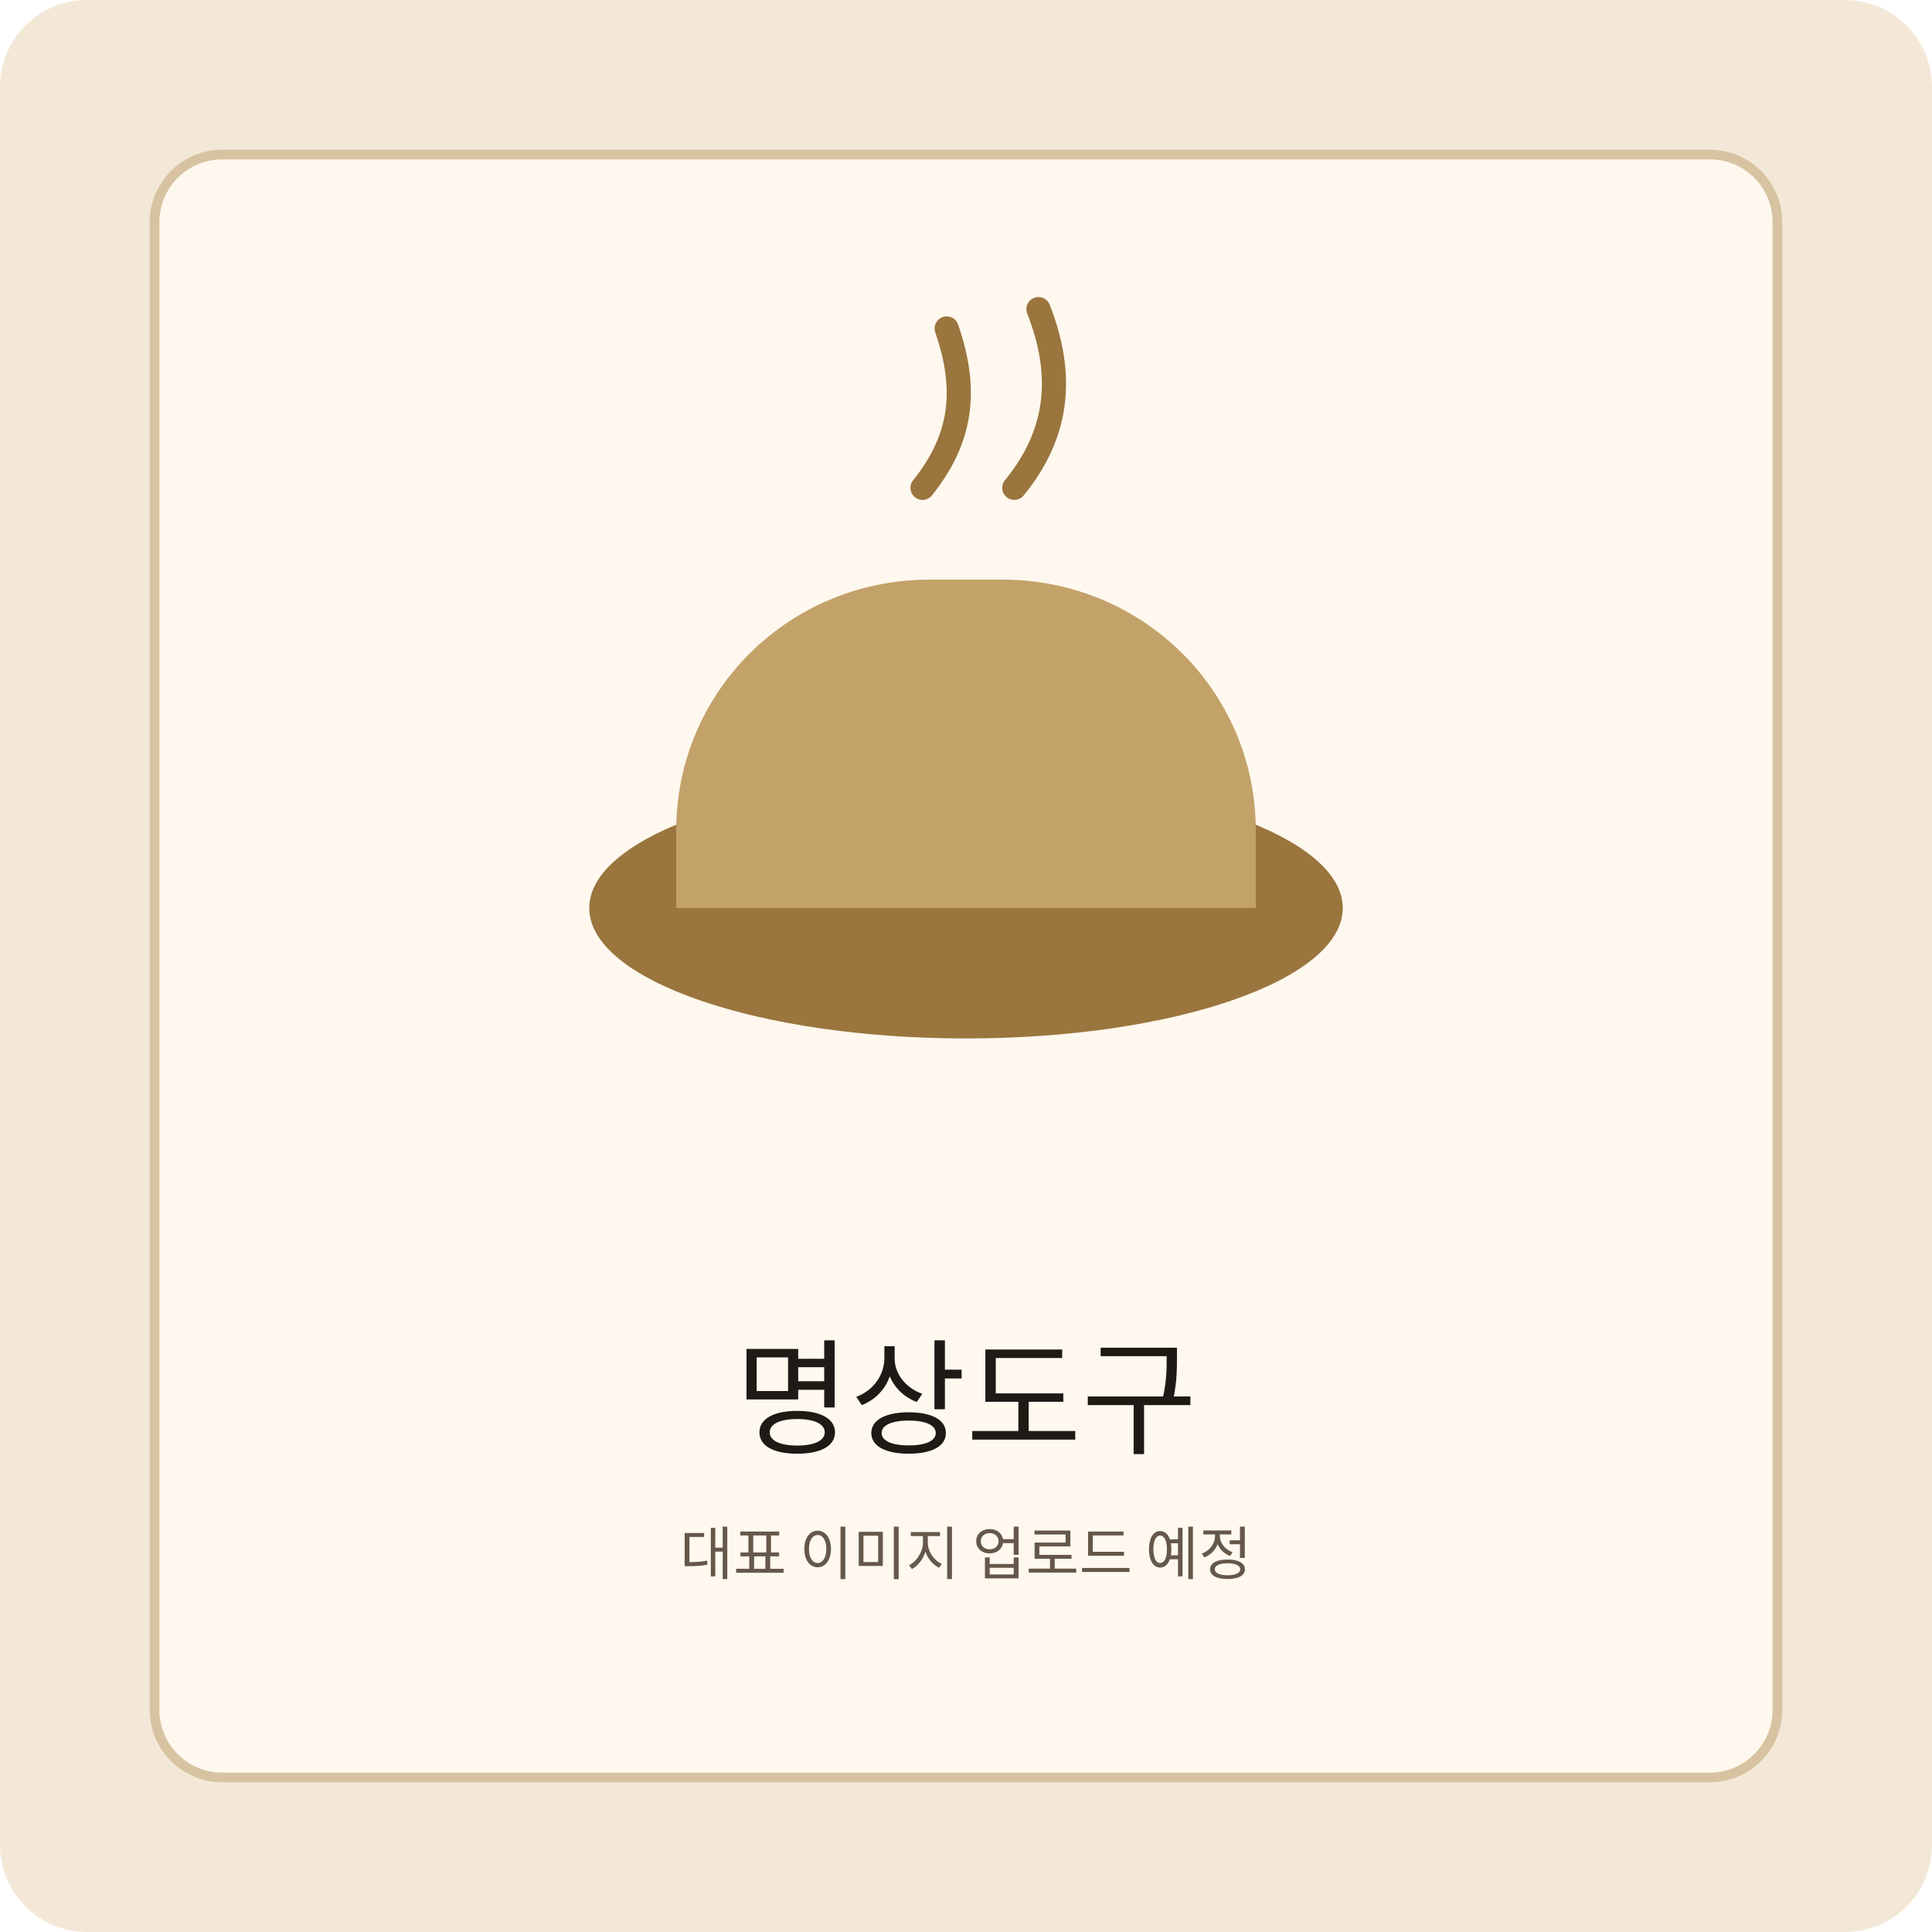
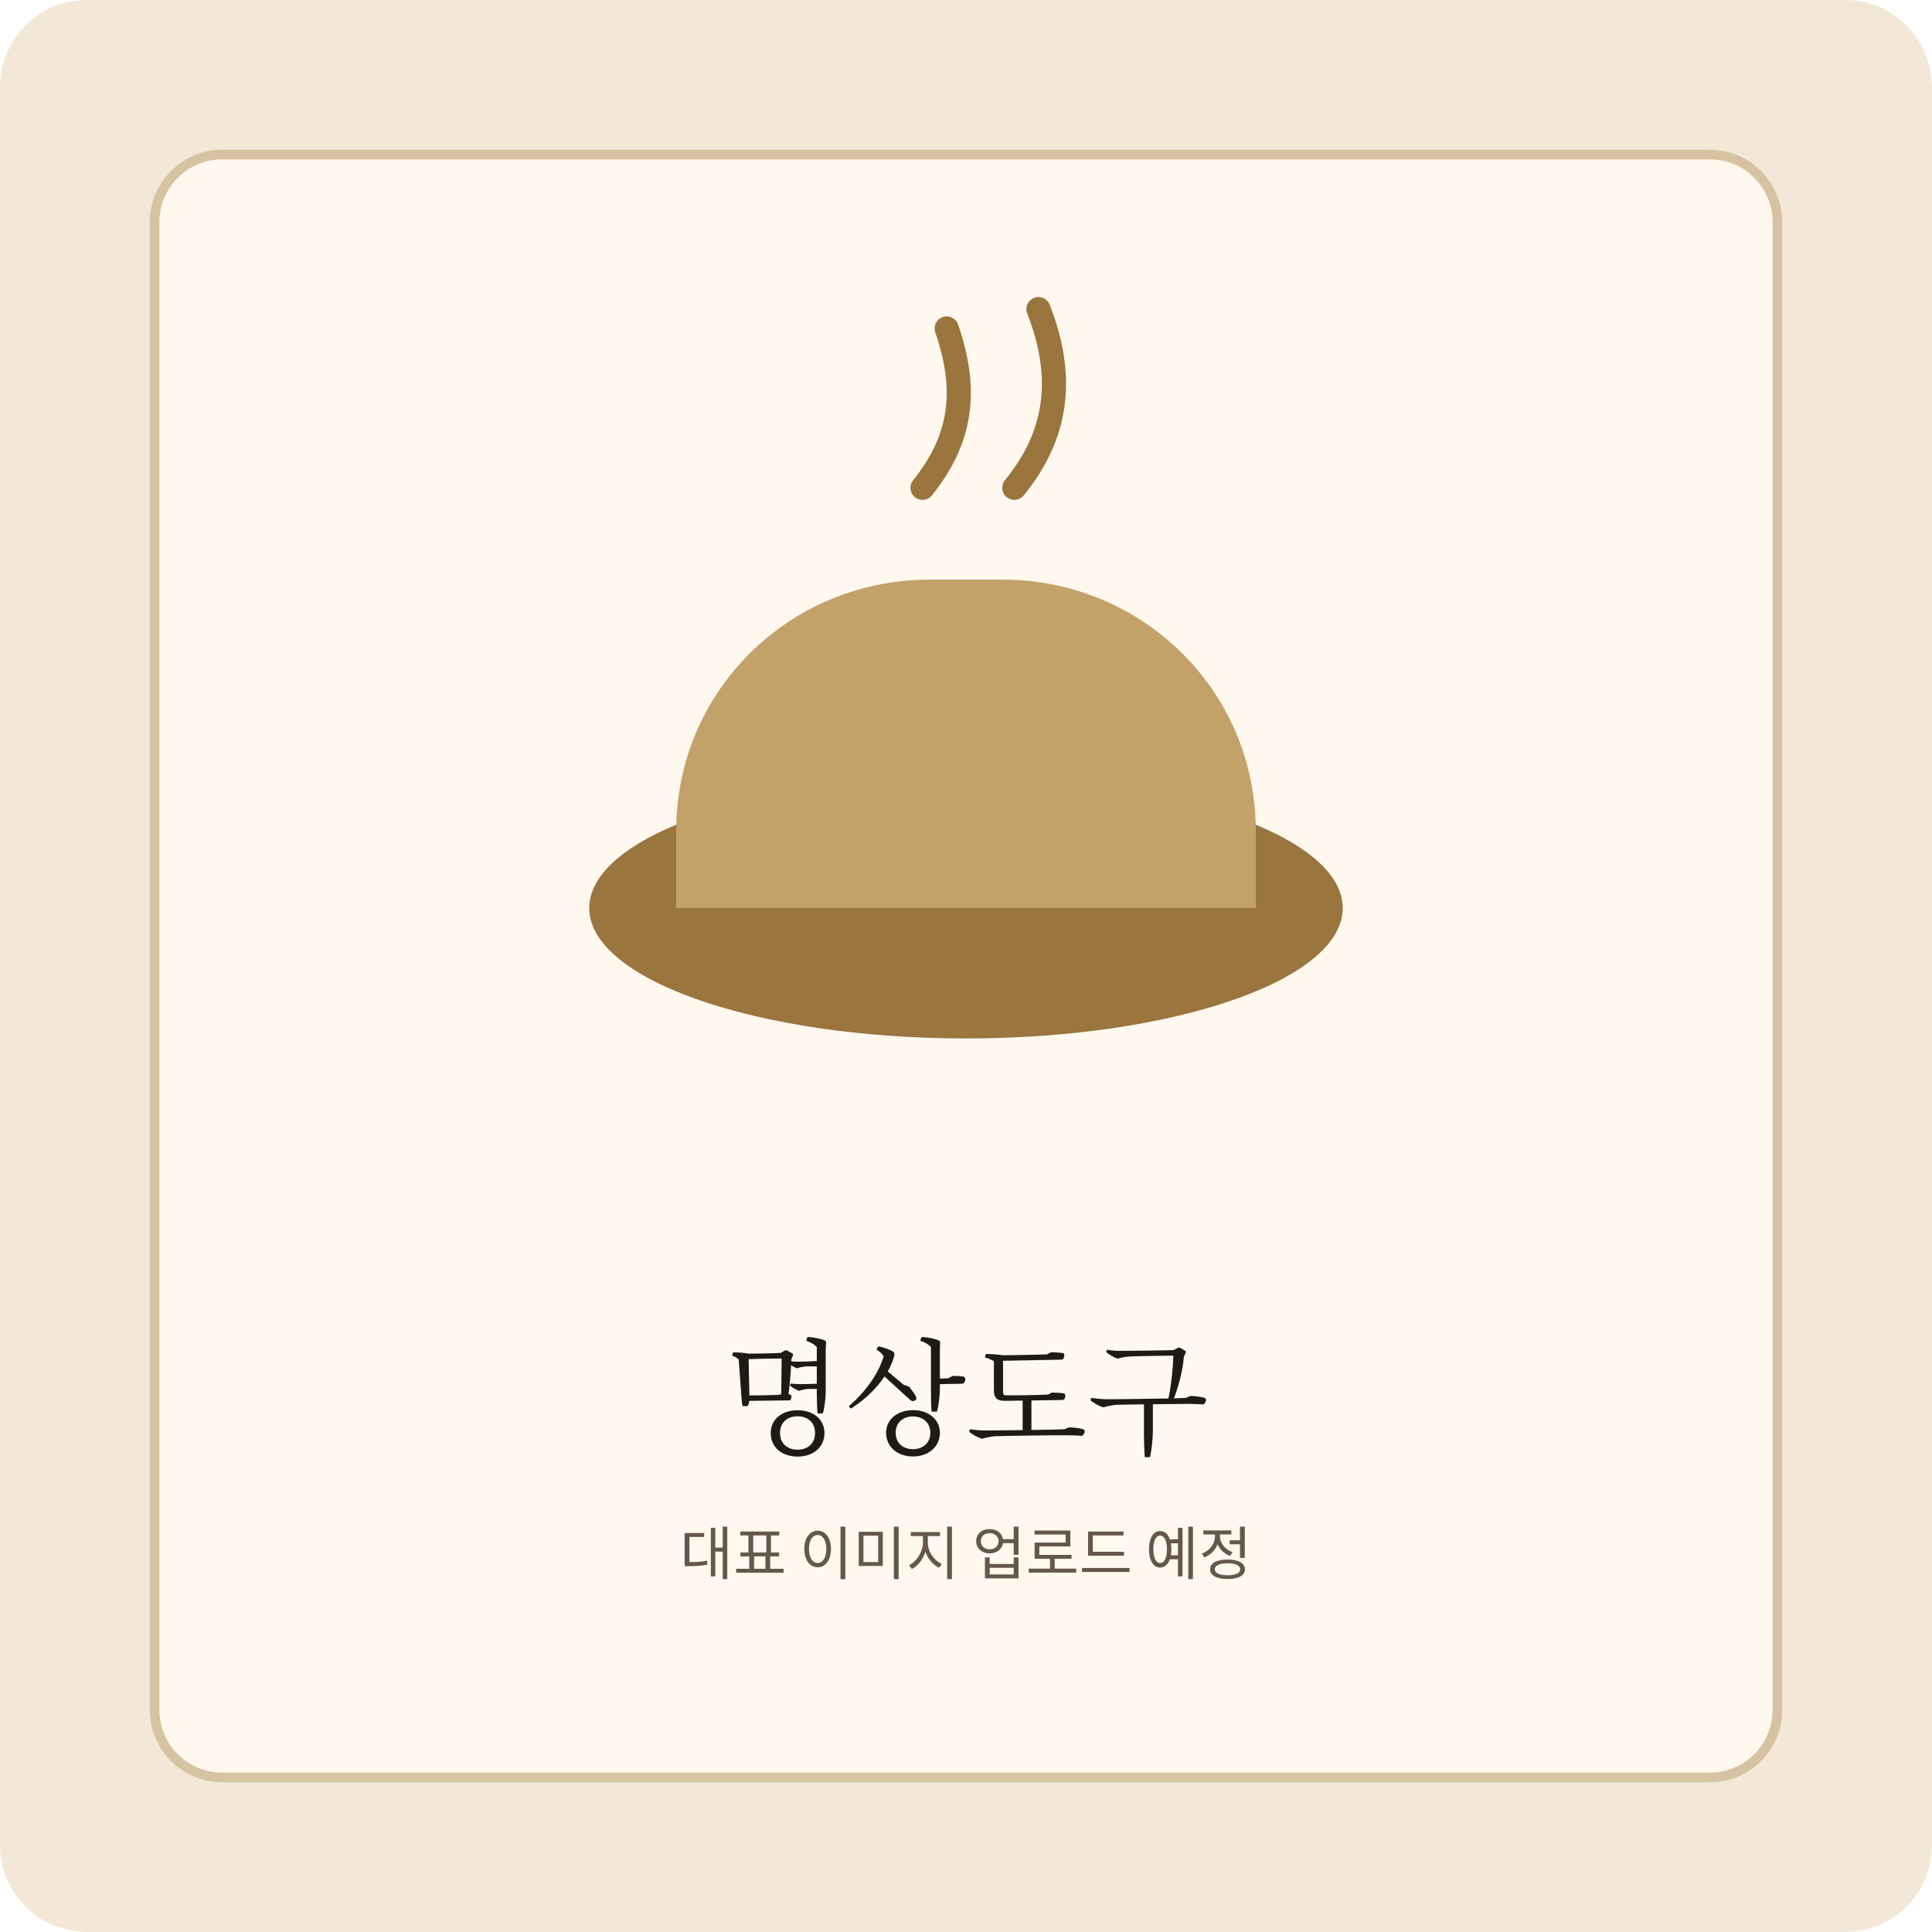
<svg xmlns="http://www.w3.org/2000/svg" width="800" height="800" viewBox="0 0 800 800" fill="none">
  <rect width="800" height="800" rx="36" fill="#F3E8D7" />
  <rect x="64" y="64" width="672" height="672" rx="28" fill="#FFF8EE" stroke="#D7C3A1" stroke-width="4" />
  <ellipse cx="400" cy="376" rx="156" ry="54" fill="#9A753E" />
  <path d="M280 344C280 286 327 240 385 240H415C473 240 520 286 520 344V376H280V344Z" fill="#C3A26A" />
  <path d="M382 202C398 182 401 162 392 136" stroke="#9A753E" stroke-width="10" stroke-linecap="round" />
  <path d="M420 202C438 180 441 156 430 128" stroke="#9A753E" stroke-width="10" stroke-linecap="round" />
-   <text x="400" y="598" text-anchor="middle" fill="#1E1A16" font-family="Georgia, serif" font-size="52">명상도구</text>
-   <text x="400" y="652" text-anchor="middle" fill="#65584A" font-family="Arial, sans-serif" font-size="24">대표 이미지 업로드 예정</text>
+   <text x="400" y="598" text-anchor="middle" fill="#1E1A16" font-family="Noto Serif KR, Noto Serif CJK KR, serif" font-size="52">명상도구</text>
+   <text x="400" y="652" text-anchor="middle" fill="#65584A" font-family="Noto Sans KR, Noto Sans CJK KR, sans-serif" font-size="24">대표 이미지 업로드 예정</text>
</svg>
